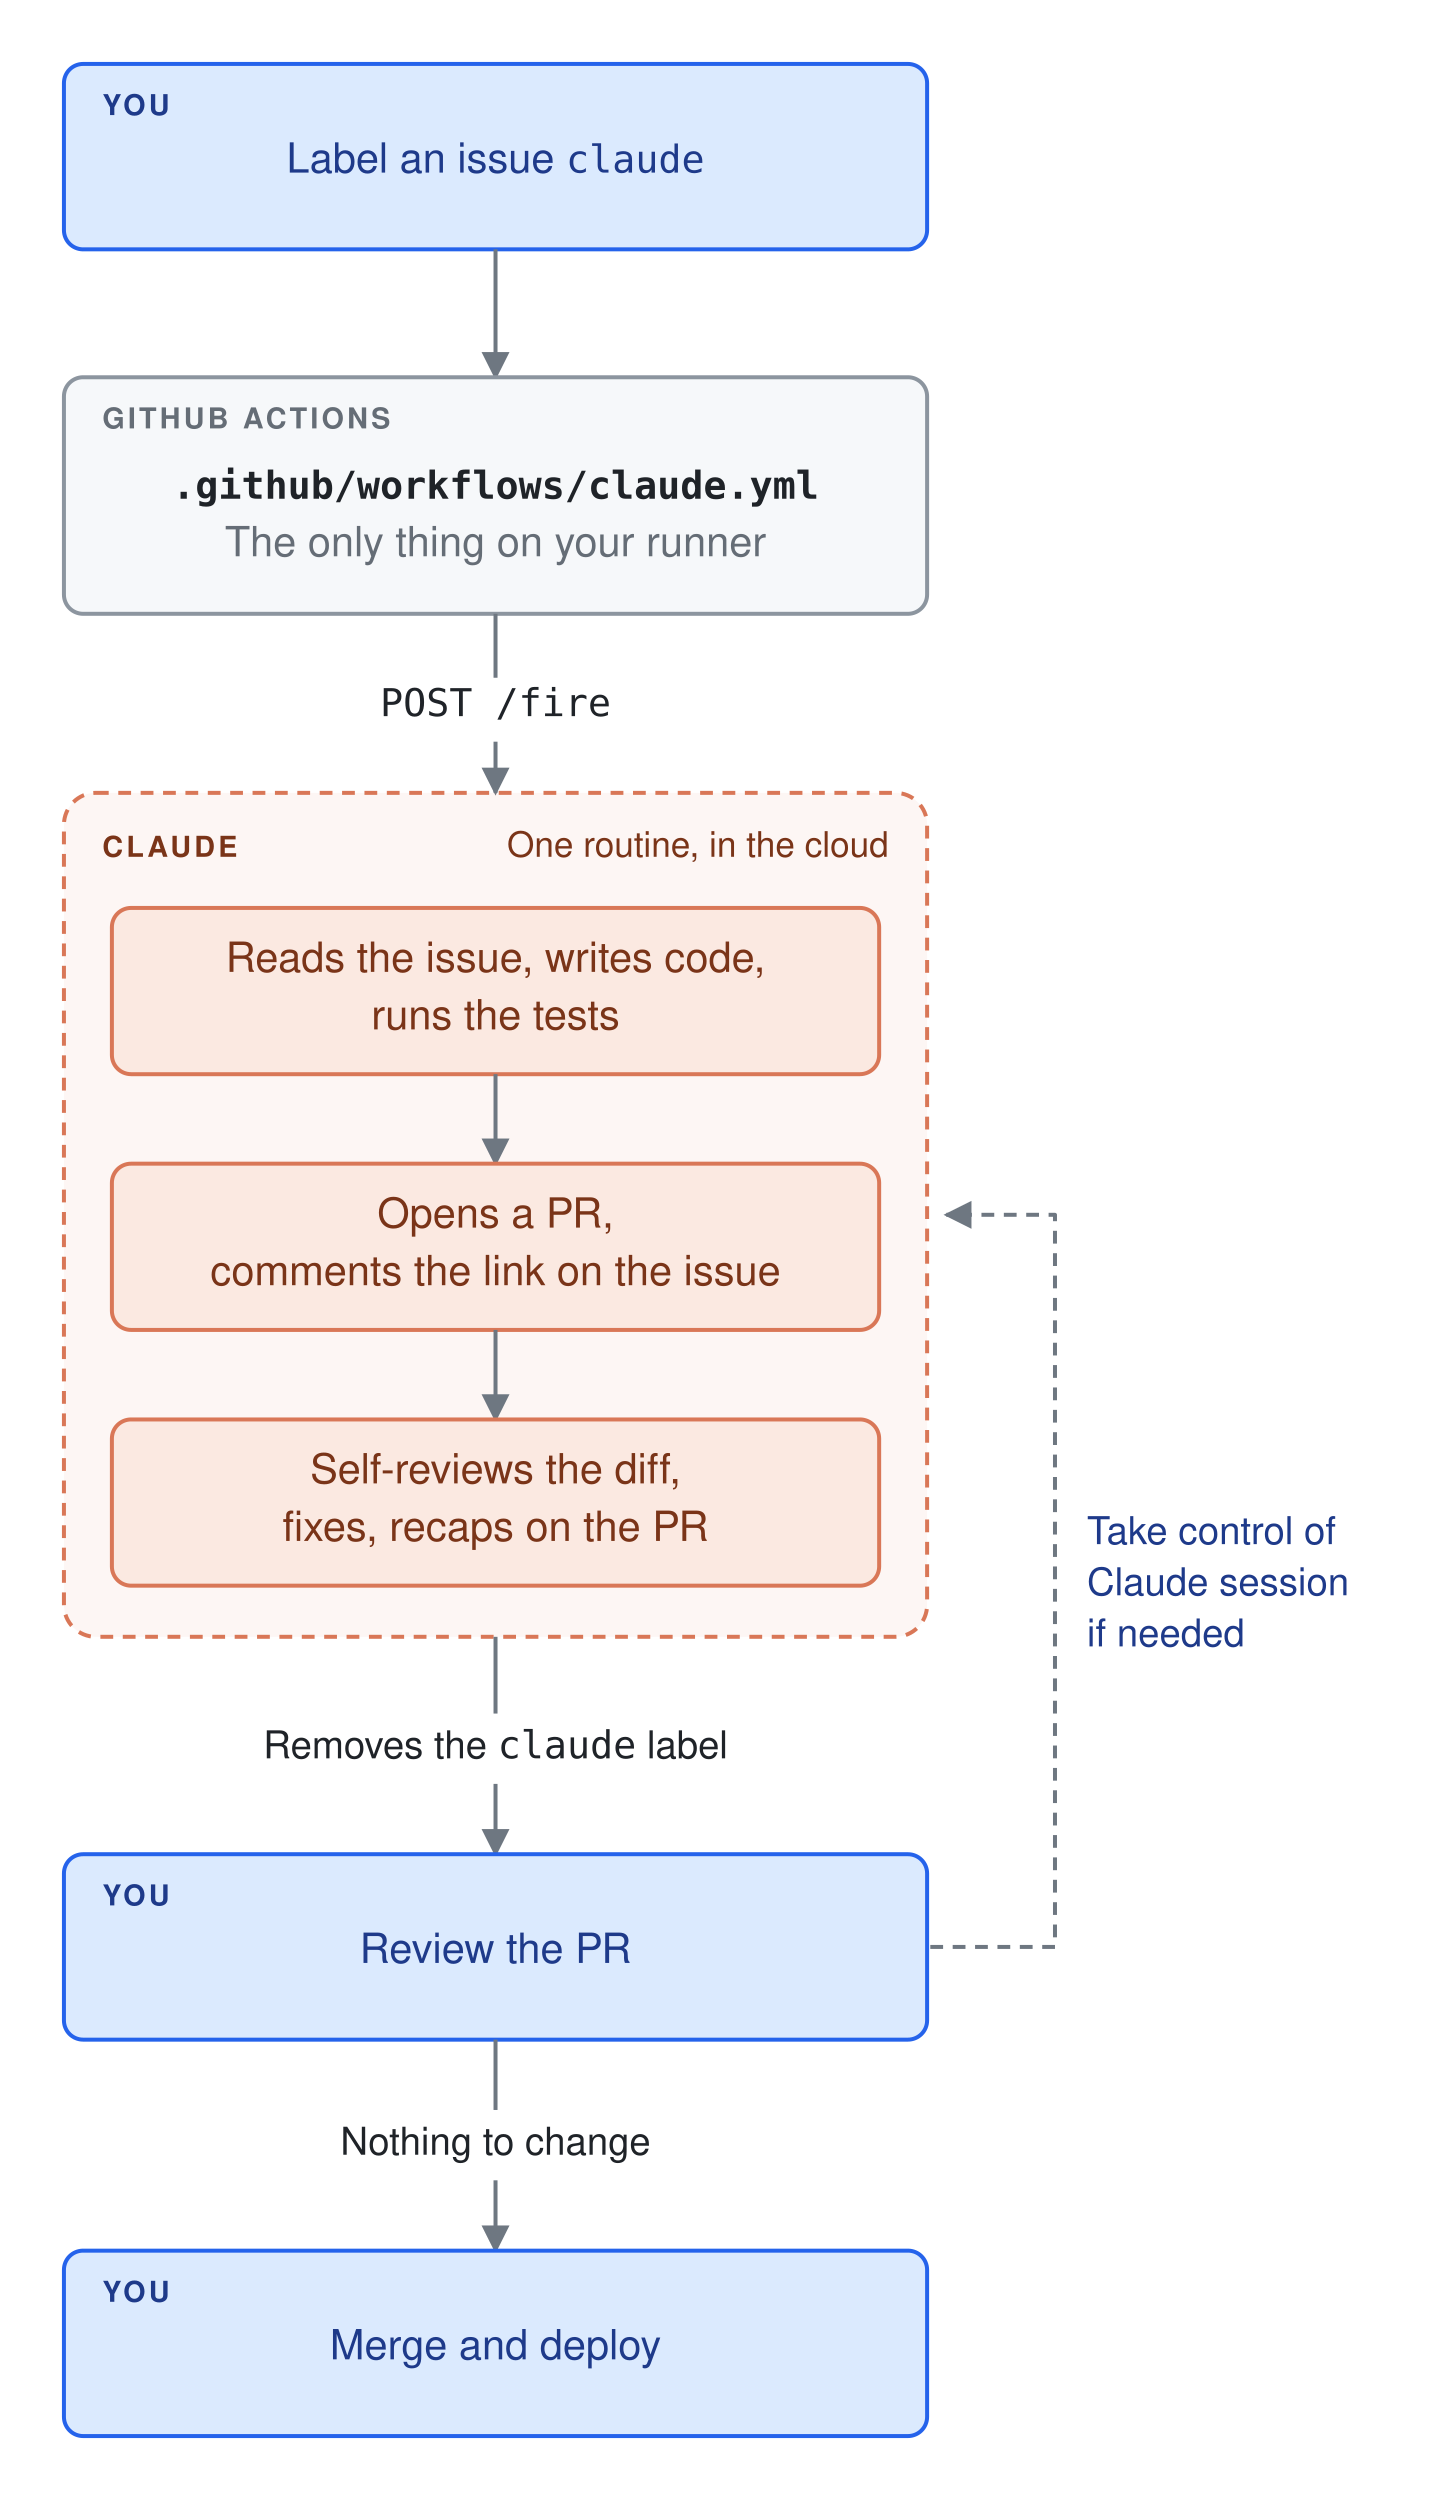
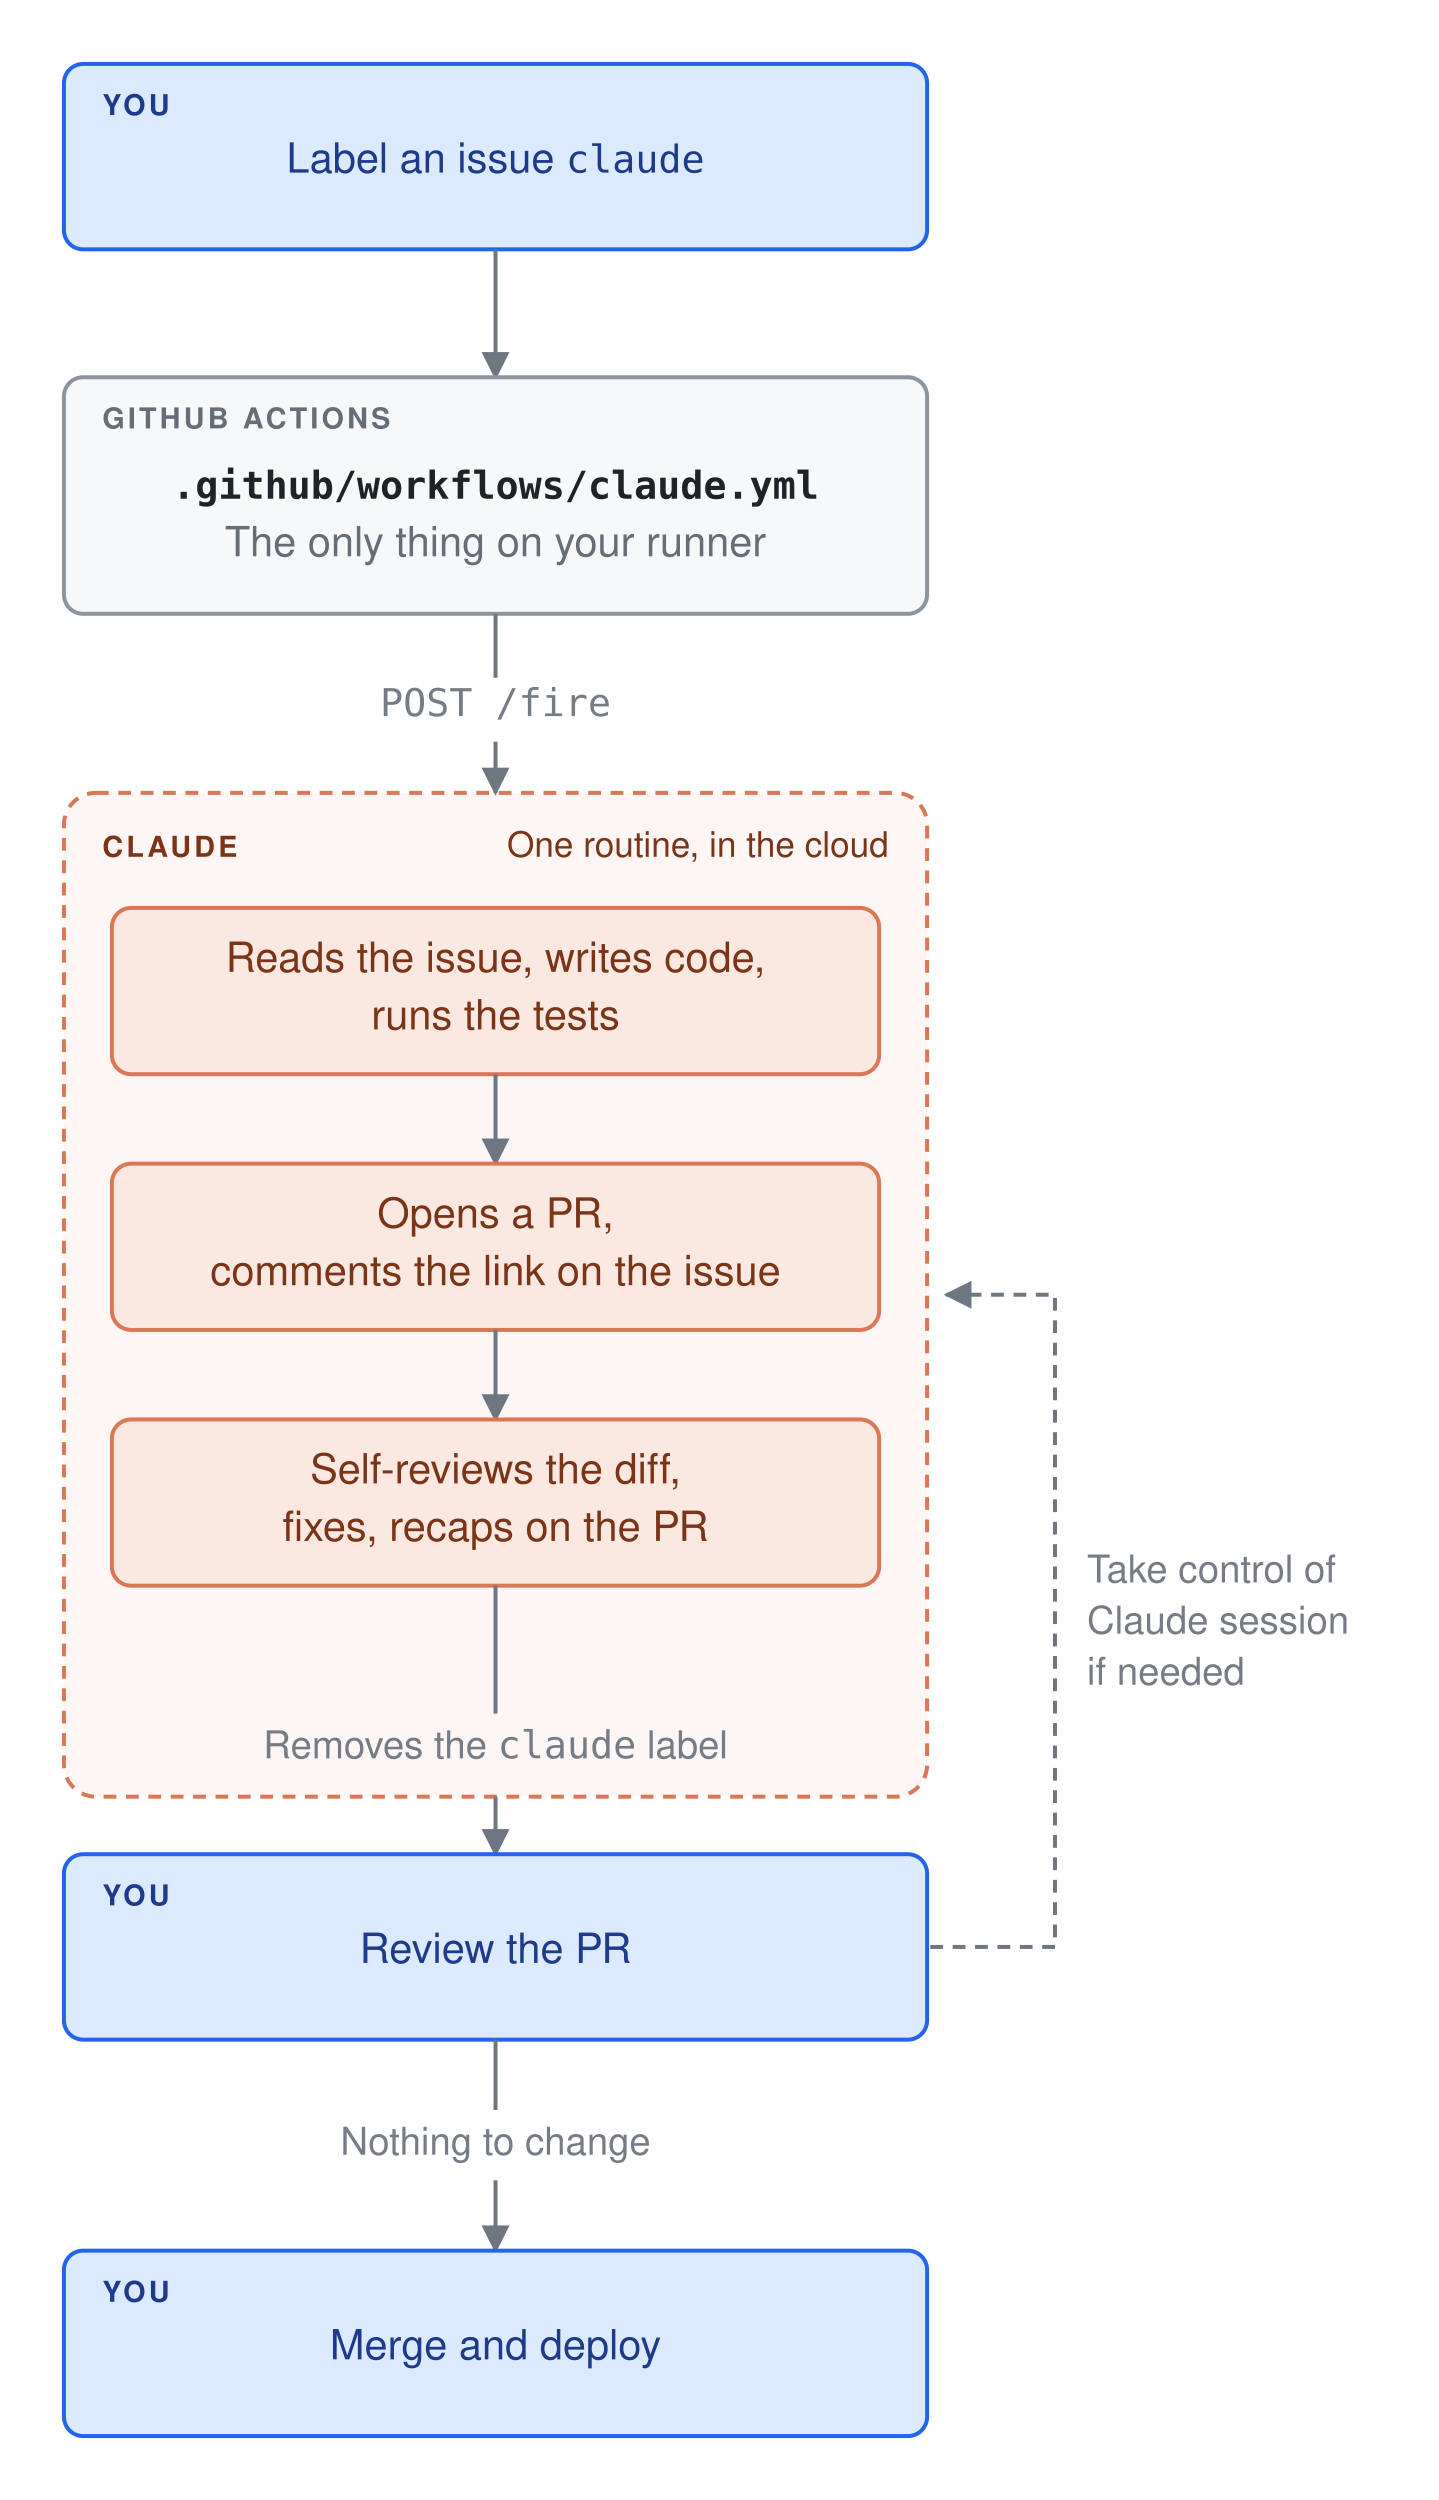
<svg xmlns="http://www.w3.org/2000/svg" viewBox="0 0 450 782" width="450" height="782" role="img" aria-label="A human labels an issue claude; a GitHub Actions workflow POSTs /fire; one Claude routine in the cloud reads the issue, writes code, runs the tests, opens a PR, self-reviews it and removes the label. The human reviews the PR: if nothing needs to change they merge and deploy, otherwise they take control of the Claude session.">
  <defs>
    <marker id="l-arrow" viewBox="0 0 10 10" refX="9" refY="5" markerWidth="7" markerHeight="7" orient="auto-start-reverse">
      <path d="M0,0 L10,5 L0,10 z" fill="#6e7781" />
    </marker>
  </defs>
  <g font-family="ui-sans-serif, -apple-system, 'Segoe UI', Helvetica, Arial, sans-serif">
    <rect x="20" y="20" width="270" height="58" rx="6" fill="#dbeafe" stroke="#2563eb" stroke-width="1.25" />
    <text x="32" y="36" font-size="9" font-weight="600" letter-spacing="1" fill="#1e3a8a">YOU</text>
    <text x="155" y="54" font-size="13" text-anchor="middle" fill="#1e3a8a">Label an issue <tspan font-family="ui-monospace, SFMono-Regular, Menlo, Consolas, monospace" font-size="12">claude</tspan>
    </text>
    <line x1="155" y1="78" x2="155" y2="118" stroke="#6e7781" stroke-width="1.25" marker-end="url(#l-arrow)" />
    <rect x="20" y="118" width="270" height="74" rx="6" fill="#f6f8fa" stroke="#8c959f" stroke-width="1.25" />
    <text x="32" y="134" font-size="9" font-weight="600" letter-spacing="1" fill="#656d76">GITHUB ACTIONS</text>
    <text x="155" y="156" font-size="12" font-weight="600" text-anchor="middle" font-family="ui-monospace, SFMono-Regular, Menlo, Consolas, monospace" fill="#1f2328">.github/workflows/claude.yml</text>
    <text x="155" y="174" font-size="13" text-anchor="middle" fill="#656d76">The only thing on your runner</text>
    <line x1="155" y1="192" x2="155" y2="212" stroke="#6e7781" stroke-width="1.25" />
-     <text x="155" y="224" font-size="12" text-anchor="middle" font-family="ui-monospace, SFMono-Regular, Menlo, Consolas, monospace" fill="#1f2328">POST /fire</text>
+     <text x="155" y="224" font-size="12" text-anchor="middle" font-family="ui-monospace, SFMono-Regular, Menlo, Consolas, monospace" fill="#767c85">POST /fire</text>
    <line x1="155" y1="232" x2="155" y2="248" stroke="#6e7781" stroke-width="1.25" marker-end="url(#l-arrow)" />
-     <rect x="20" y="248" width="270" height="264" rx="10" fill="rgba(217,119,87,0.07)" stroke="#d97757" stroke-width="1.25" stroke-dasharray="4 3" />
+     <rect x="20" y="248" width="270" height="314" rx="10" fill="rgba(217,119,87,0.07)" stroke="#d97757" stroke-width="1.25" stroke-dasharray="4 3" />
    <text x="32" y="268" font-size="9" font-weight="600" letter-spacing="1" fill="#7a3418">CLAUDE</text>
    <text x="278" y="268" font-size="11" text-anchor="end" fill="#7a3418">One routine, in the cloud</text>
    <rect x="35" y="284" width="240" height="52" rx="6" fill="#fbe9e1" stroke="#d97757" stroke-width="1.25" />
    <text x="155" y="304" font-size="13" text-anchor="middle" fill="#7a3418">Reads the issue, writes code,</text>
    <text x="155" y="322" font-size="13" text-anchor="middle" fill="#7a3418">runs the tests</text>
    <line x1="155" y1="336" x2="155" y2="364" stroke="#6e7781" stroke-width="1.25" marker-end="url(#l-arrow)" />
    <rect x="35" y="364" width="240" height="52" rx="6" fill="#fbe9e1" stroke="#d97757" stroke-width="1.25" />
    <text x="155" y="384" font-size="13" text-anchor="middle" fill="#7a3418">Opens a PR,</text>
    <text x="155" y="402" font-size="13" text-anchor="middle" fill="#7a3418">comments the link on the issue</text>
    <line x1="155" y1="416" x2="155" y2="444" stroke="#6e7781" stroke-width="1.25" marker-end="url(#l-arrow)" />
    <rect x="35" y="444" width="240" height="52" rx="6" fill="#fbe9e1" stroke="#d97757" stroke-width="1.25" />
    <text x="155" y="464" font-size="13" text-anchor="middle" fill="#7a3418">Self-reviews the diff,</text>
    <text x="155" y="482" font-size="13" text-anchor="middle" fill="#7a3418">fixes, recaps on the PR</text>
-     <line x1="155" y1="512" x2="155" y2="536" stroke="#6e7781" stroke-width="1.25" />
-     <text x="155" y="550" font-size="12" text-anchor="middle" fill="#1f2328">Removes the <tspan font-family="ui-monospace, SFMono-Regular, Menlo, Consolas, monospace" font-size="12">claude</tspan> label</text>
-     <line x1="155" y1="558" x2="155" y2="580" stroke="#6e7781" stroke-width="1.25" marker-end="url(#l-arrow)" />
+     <line x1="155" y1="496" x2="155" y2="536" stroke="#6e7781" stroke-width="1.25" />
+     <text x="155" y="550" font-size="12" text-anchor="middle" fill="#767c85">Removes the <tspan font-family="ui-monospace, SFMono-Regular, Menlo, Consolas, monospace" font-size="12">claude</tspan> label</text>
+     <line x1="155" y1="562" x2="155" y2="580" stroke="#6e7781" stroke-width="1.25" marker-end="url(#l-arrow)" />
    <rect x="20" y="580" width="270" height="58" rx="6" fill="#dbeafe" stroke="#2563eb" stroke-width="1.25" />
    <text x="32" y="596" font-size="9" font-weight="600" letter-spacing="1" fill="#1e3a8a">YOU</text>
    <text x="155" y="614" font-size="13" text-anchor="middle" fill="#1e3a8a">Review the PR</text>
    <line x1="155" y1="638" x2="155" y2="660" stroke="#6e7781" stroke-width="1.25" />
-     <text x="155" y="674" font-size="12" text-anchor="middle" fill="#1f2328">Nothing to change</text>
+     <text x="155" y="674" font-size="12" text-anchor="middle" fill="#767c85">Nothing to change</text>
    <line x1="155" y1="682" x2="155" y2="704" stroke="#6e7781" stroke-width="1.25" marker-end="url(#l-arrow)" />
    <rect x="20" y="704" width="270" height="58" rx="6" fill="#dbeafe" stroke="#2563eb" stroke-width="1.25" />
    <text x="32" y="720" font-size="9" font-weight="600" letter-spacing="1" fill="#1e3a8a">YOU</text>
    <text x="155" y="738" font-size="13" text-anchor="middle" fill="#1e3a8a">Merge and deploy</text>
-     <path d="M291,609 H330 V380 H296" fill="none" stroke="#6e7781" stroke-width="1.25" stroke-dasharray="4 3" stroke-linejoin="round" marker-end="url(#l-arrow)" />
-     <text x="340" y="483" font-size="12" fill="#1e3a8a">Take control of</text>
-     <text x="340" y="499" font-size="12" fill="#1e3a8a">Claude session</text>
-     <text x="340" y="515" font-size="12" fill="#1e3a8a">if needed</text>
+     <path d="M291,609 H330 V405 H296" fill="none" stroke="#6e7781" stroke-width="1.25" stroke-dasharray="4 3" stroke-linejoin="round" marker-end="url(#l-arrow)" />
+     <text x="340" y="495" font-size="12" fill="#767c85">Take control of</text>
+     <text x="340" y="511" font-size="12" fill="#767c85">Claude session</text>
+     <text x="340" y="527" font-size="12" fill="#767c85">if needed</text>
  </g>
</svg>
